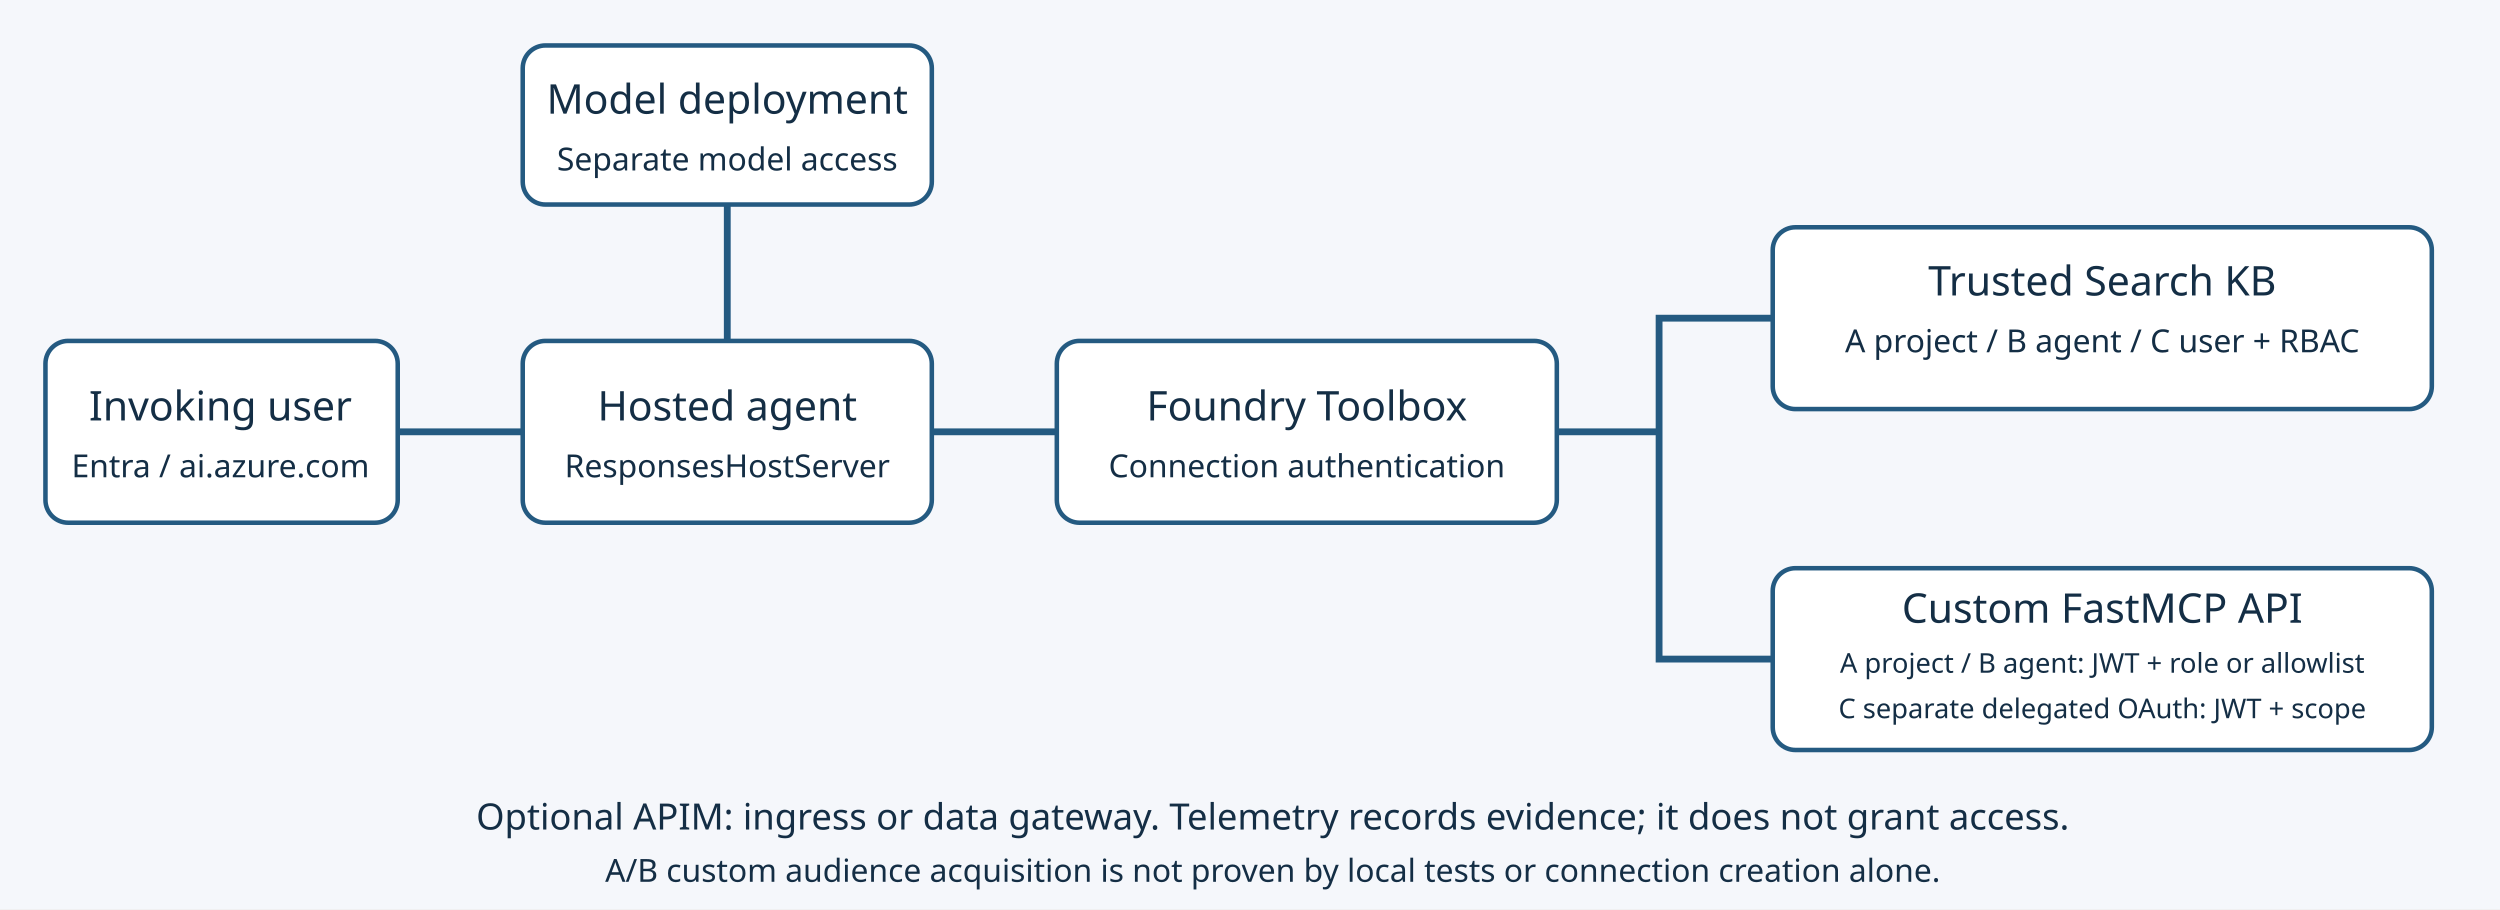
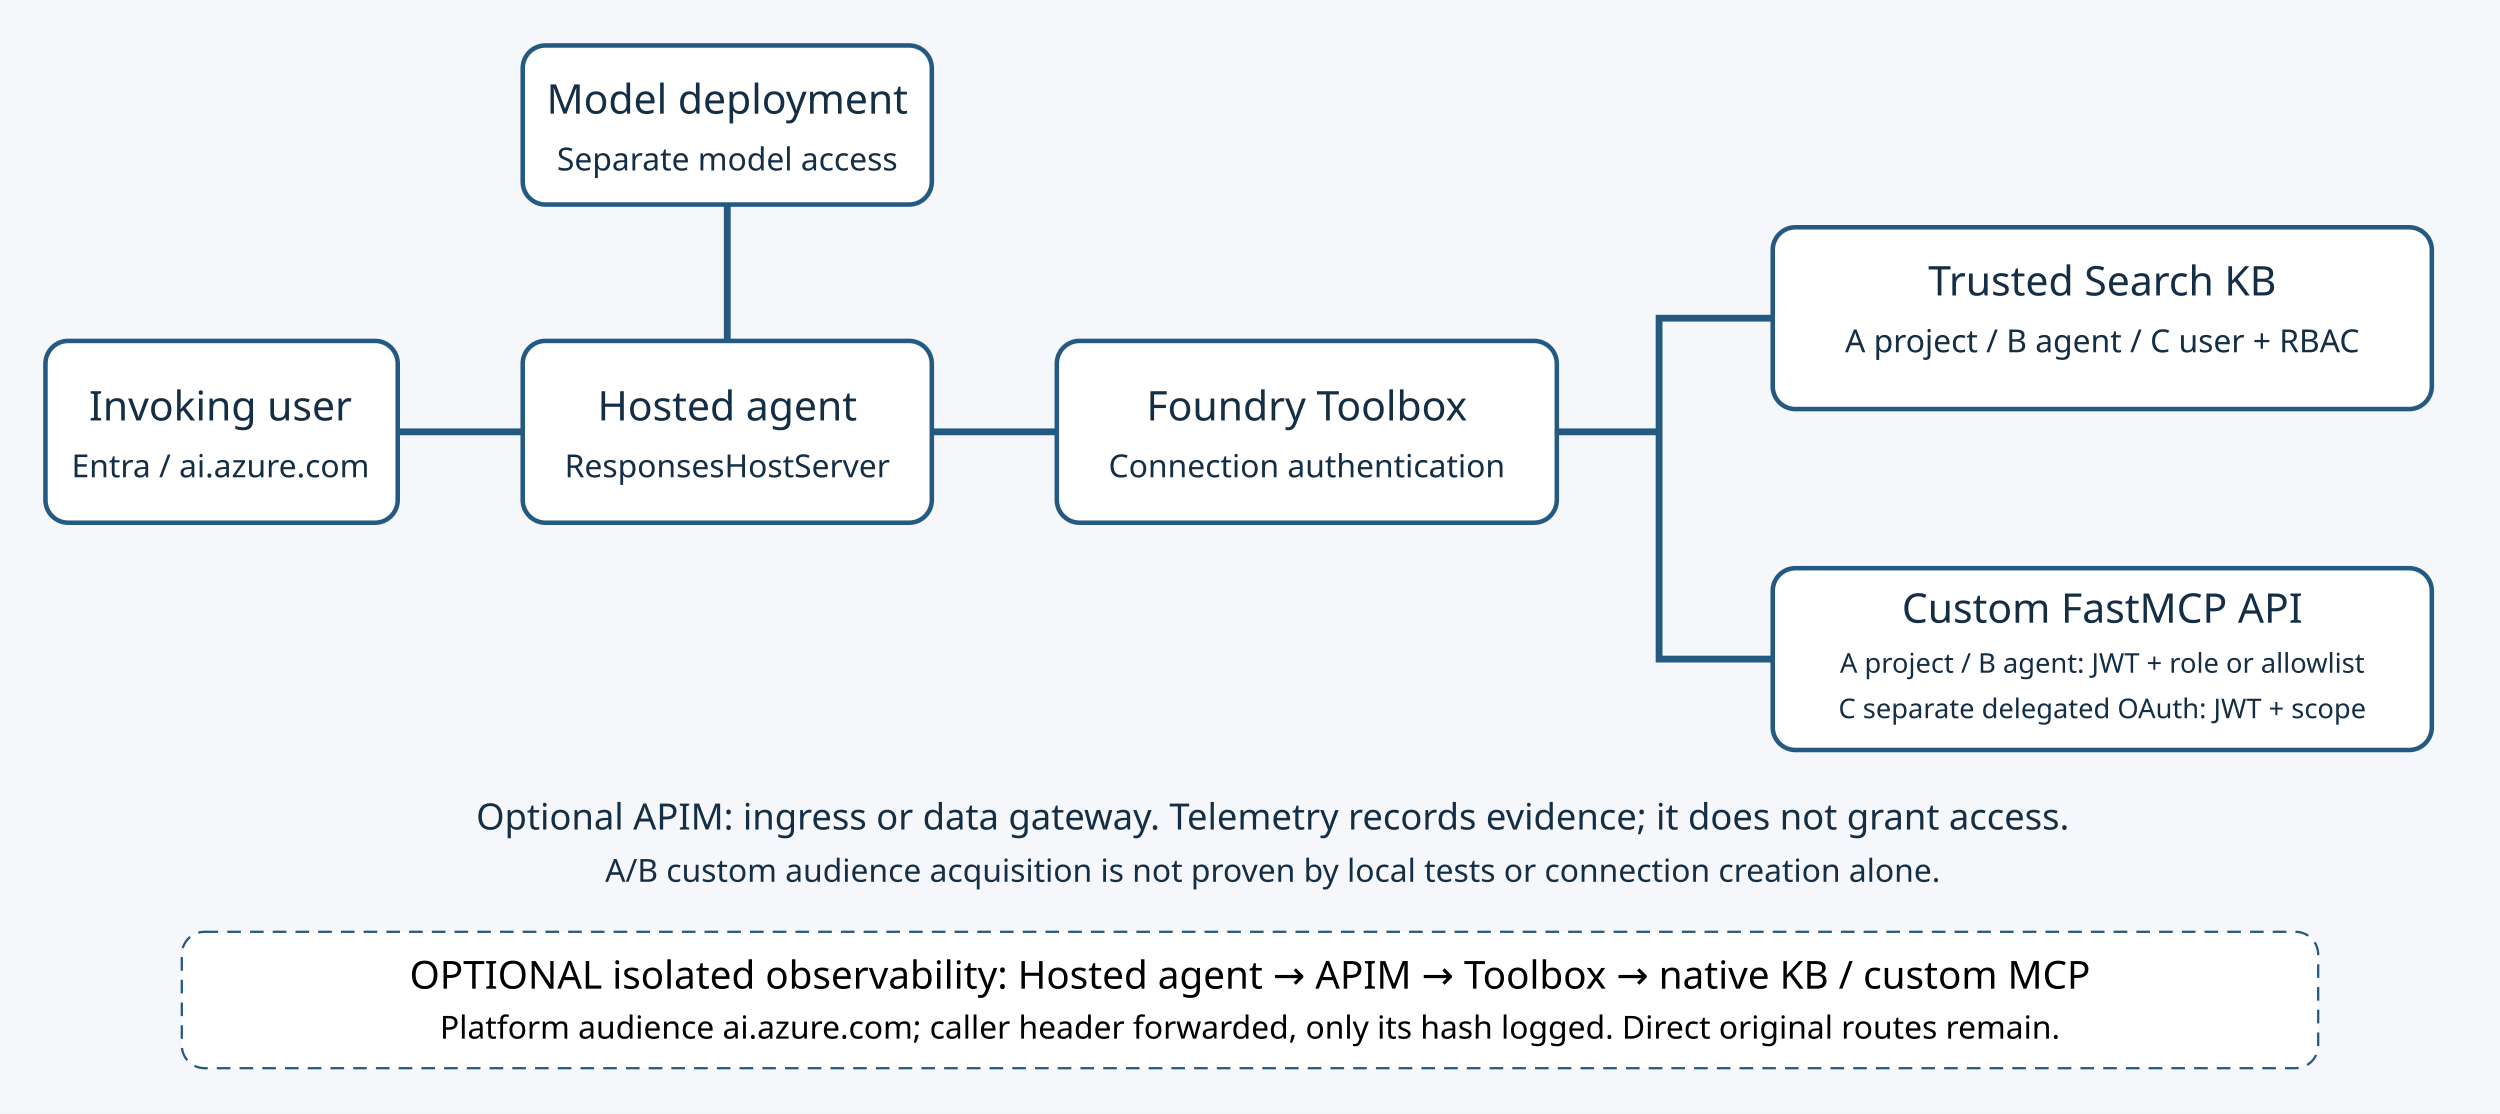
- <svg xmlns="http://www.w3.org/2000/svg" width="1100" height="400" viewBox="0 0 1100 400" role="img" aria-labelledby="title desc">
-   <rect width="1100" height="400" fill="#f5f7fb" />
+ <svg xmlns="http://www.w3.org/2000/svg" width="1100" height="490" viewBox="0 0 1100 490" role="img" aria-labelledby="title desc">
+   <rect width="1100" height="490" fill="#f5f7fb" />
  <g fill="#ffffff" stroke="#245a81" stroke-width="2">
    <rect x="20" y="150" width="155" height="80" rx="10" />
    <rect x="230" y="150" width="180" height="80" rx="10" />
    <rect x="465" y="150" width="220" height="80" rx="10" />
    <rect x="780" y="100" width="290" height="80" rx="10" />
    <rect x="780" y="250" width="290" height="80" rx="10" />
    <rect x="230" y="20" width="180" height="70" rx="10" />
  </g>
  <g fill="none" stroke="#245a81" stroke-width="3">
    <path d="M175 190H230 M410 190H465 M685 190H730V140H780 M730 190V290H780 M320 150V90" />
  </g>
  <g font-family="Segoe UI, sans-serif" fill="#142e45" text-anchor="middle" font-size="18">
    <text x="97" y="185">Invoking user</text>
    <text x="97" y="210" font-size="14">Entra / ai.azure.com</text>
    <text x="320" y="185">Hosted agent</text>
    <text x="320" y="210" font-size="14">ResponsesHostServer</text>
    <text x="575" y="185">Foundry Toolbox</text>
    <text x="575" y="210" font-size="14">Connection authentication</text>
    <text x="925" y="130">Trusted Search KB</text>
    <text x="925" y="155" font-size="14">A project / B agent / C user + RBAC</text>
    <text x="925" y="274">Custom FastMCP API</text>
    <text x="925" y="296" font-size="12">A project / B agent: JWT + role or allowlist</text>
    <text x="925" y="316" font-size="12">C separate delegated OAuth: JWT + scope</text>
    <text x="320" y="50">Model deployment</text>
    <text x="320" y="75" font-size="14">Separate model access</text>
    <text x="560" y="365" font-size="16">Optional APIM: ingress or data gateway. Telemetry records evidence; it does not grant access.</text>
    <text x="560" y="388" font-size="14">A/B custom audience acquisition is not proven by local tests or connection creation alone.</text>
  </g>
+   <rect x="80" y="410" width="940" height="60" rx="10" fill="#fff" stroke="#245a81" stroke-dasharray="6 4" />
+   <text x="550" y="435" text-anchor="middle" font-family="Segoe UI, sans-serif" font-size="17">OPTIONAL isolated observability: Hosted agent → APIM → Toolbox → native KB / custom MCP</text>
+   <text x="550" y="457" text-anchor="middle" font-family="Segoe UI, sans-serif" font-size="14">Platform audience ai.azure.com; caller header forwarded, only its hash logged. Direct original routes remain.</text>
</svg>
